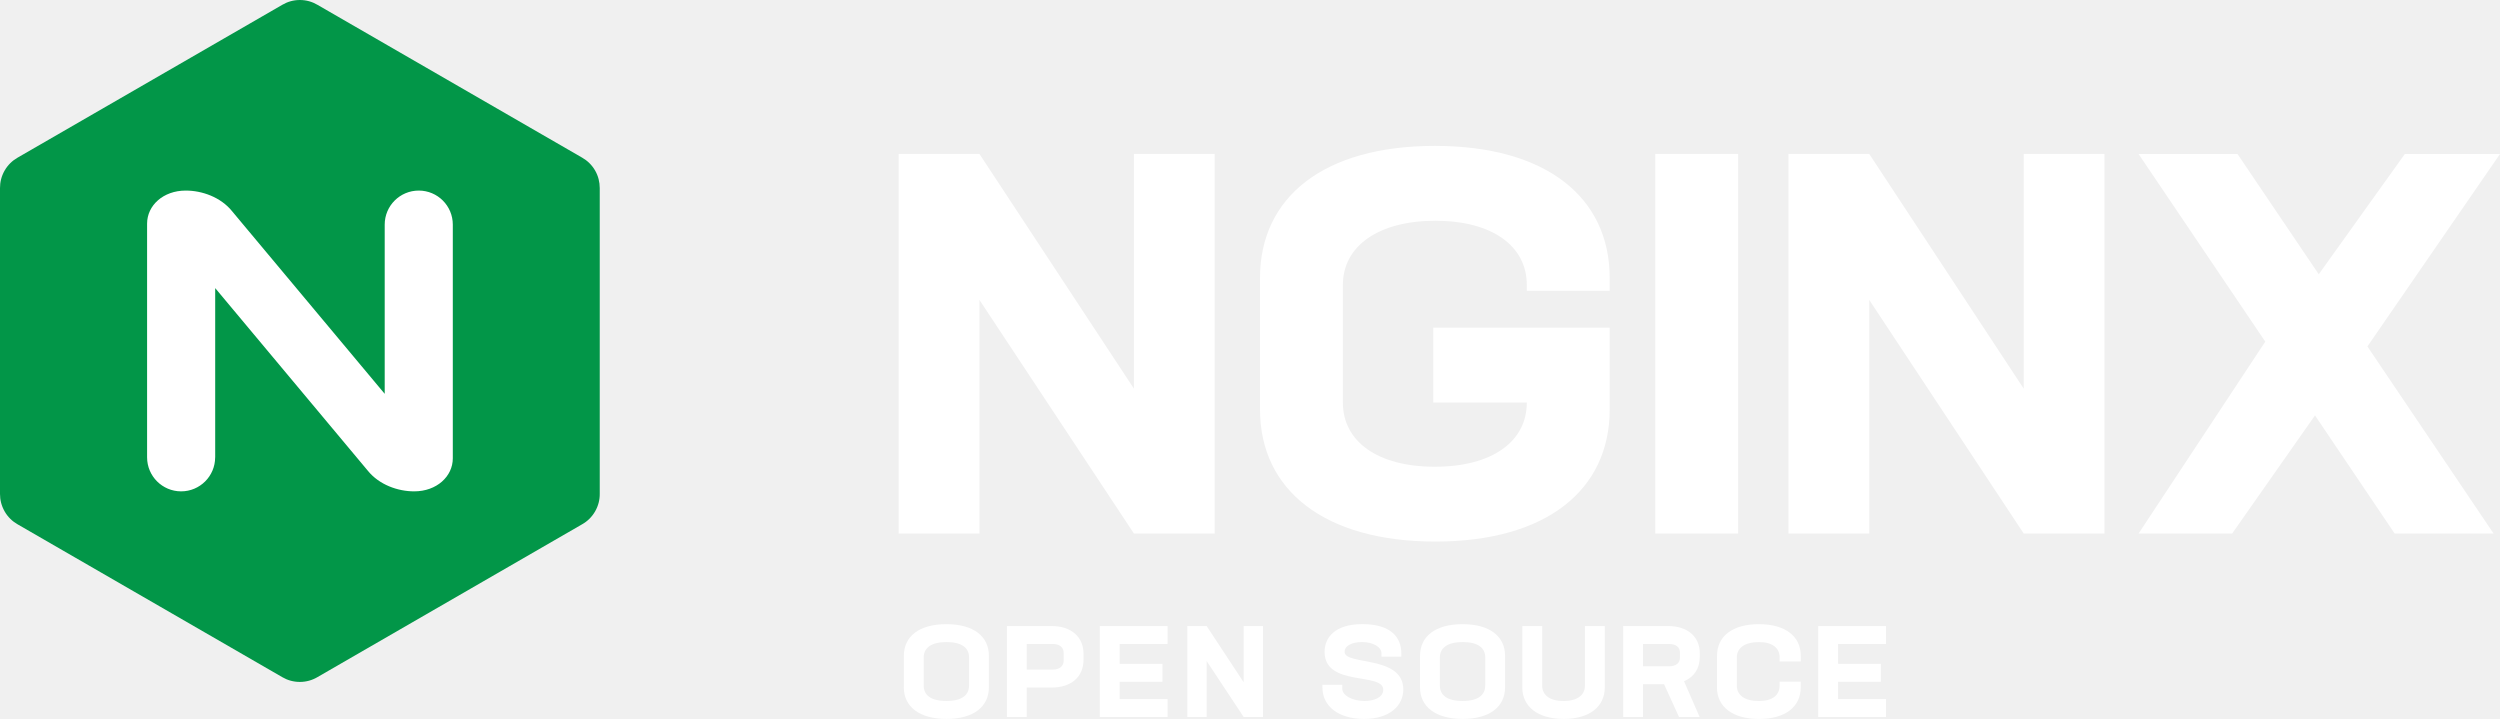
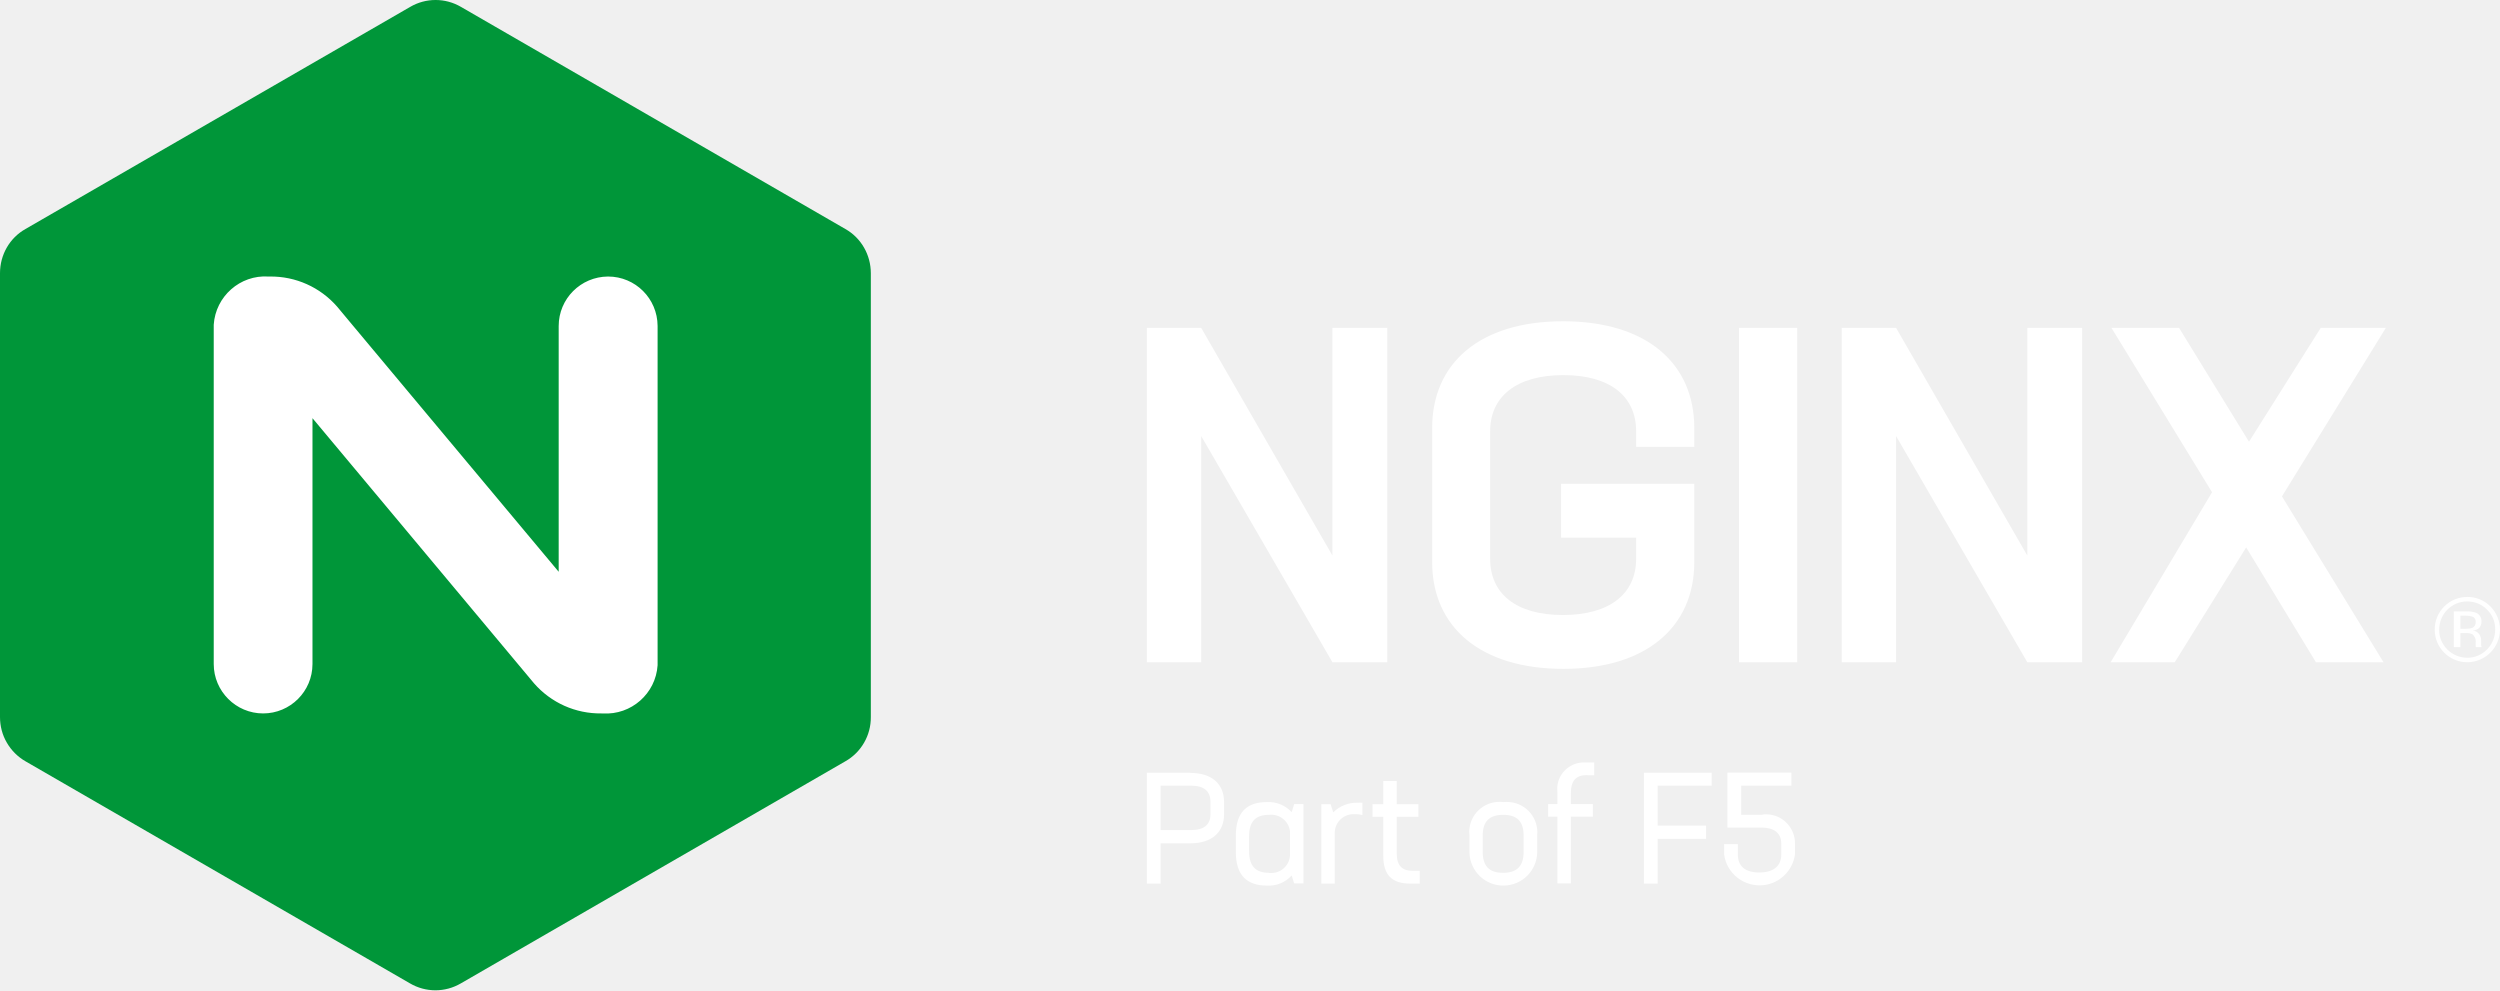
- <svg xmlns="http://www.w3.org/2000/svg" id="art" version="1.1" viewBox="0 0 624.44 179.58">
+ <svg xmlns="http://www.w3.org/2000/svg" id="Art" version="1.1" viewBox="0 0 150.89 59.76">
  <defs>
    <style>
      .st0 {
-         fill: #029648;
+         fill: #009639;
      }

      .st1 {
-         isolation: isolate;
-       }
- 
-       .st2 {
        fill: #fff;
      }
    </style>
  </defs>
-   <g>
-     <g class="st1">
-       <g class="st1">
-         <path class="st2" d="M303.4,38.45v94.82h-20.17l-38.59-58.36v58.36h-20.17V38.45h20.17l38.59,58.63v-58.63h20.17v0Z" />
-       </g>
-       <g class="st1">
-         <path class="st2" d="M381.36,72.64v-1.47c0-9.75-8.68-16.03-22.84-16.03s-23.1,6.28-23.1,16.03v29.38c0,9.75,8.68,16.03,22.97,16.03s22.97-6.28,22.97-16.03h-23.37v-18.7h44.07v20.43c0,20.17-15.89,32.99-43.54,32.99s-43.8-12.82-43.8-32.99v-32.85c0-20.17,15.89-32.99,43.67-32.99s43.67,12.82,43.67,32.99v3.21h-20.7 0Z" />
-       </g>
-       <g class="st1">
-         <path class="st2" d="M413.44,38.45h20.7v94.82h-20.7s0-94.82,0-94.82Z" />
-       </g>
-       <g class="st1">
-         <path class="st2" d="M525.65,38.45v94.82h-20.17l-38.59-58.36v58.36h-20.17V38.45h20.17l38.59,58.63v-58.63h20.17v0Z" />
-       </g>
-       <g class="st1">
-         <path class="st2" d="M591.32,86.53l31.52,46.74h-24.71l-19.9-29.51-20.7,29.51h-23.37l31.65-47.94-31.65-46.87h24.71l20.3,30.05,21.5-30.05h23.77l-33.12,48.08v-.01Z" />
-       </g>
-     </g>
-     <g class="st1">
-       <g class="st1">
-         <path class="st2" d="M225.76,171.67v-7.87c0-4.83,3.81-7.9,10.62-7.9s10.62,3.07,10.62,7.9v7.87c0,4.83-3.81,7.9-10.59,7.9s-10.66-3.07-10.66-7.9l.01-0ZM242.05,171.25v-7.04c0-2.34-1.76-3.84-5.63-3.84s-5.7,1.5-5.7,3.84v7.04c0,2.34,1.76,3.84,5.66,3.84s5.66-1.5,5.66-3.84h.01Z" />
-       </g>
-       <g class="st1">
-         <path class="st2" d="M270.64,163.32v1.47c0,4.26-3.07,6.94-7.94,6.94h-6.24v7.36h-4.96v-22.72h11.17c4.86,0,7.97,2.69,7.97,6.94l-0.0.01ZM265.68,163.09c0-1.38-1.02-2.24-2.66-2.24h-6.56v6.4h6.53c1.63,0,2.69-.86,2.69-2.24v-1.92 0Z" />
-         <path class="st2" d="M279.66,160.85v4.96h10.69v4.48h-10.69v4.32h11.97v4.48h-16.93v-22.72h16.93v4.48h-11.97Z" />
-       </g>
-       <g class="st1">
-         <path class="st2" d="M315.47,156.37v22.72h-4.83l-9.25-13.98v13.98h-4.83v-22.72h4.83l9.25,14.05v-14.05h4.83Z" />
-       </g>
-       <g class="st1">
-         <path class="st2" d="M330.3,171.79v-.74h4.96v.9c0,1.82,2.59,3.14,5.57,3.14,2.14,0,4.67-.77,4.67-2.82,0-4.42-14.65-.64-14.65-9.44,0-3.52,2.5-6.94,9.44-6.94s9.73,3.14,9.73,7.33v.8h-4.96v-.8c0-1.63-2.11-2.85-4.86-2.85-2.4,0-4.35.86-4.35,2.46,0,3.42,14.66.77,14.66,9.38,0,4-3.33,7.36-9.82,7.36s-10.37-3.29-10.37-7.78l-.02 0Z" />
-       </g>
-       <g class="st1">
-         <path class="st2" d="M354.69,171.67v-7.87c0-4.83,3.81-7.9,10.62-7.9s10.62,3.07,10.62,7.9v7.87c0,4.83-3.81,7.9-10.59,7.9s-10.66-3.07-10.66-7.9l.01-0ZM370.98,171.25v-7.04c0-2.34-1.76-3.84-5.63-3.84s-5.7,1.5-5.7,3.84v7.04c0,2.34,1.76,3.84,5.66,3.84s5.66-1.5,5.66-3.84h.01Z" />
-       </g>
-       <g class="st1">
-         <path class="st2" d="M380.24,171.67v-15.29h4.96v14.88c0,2.34,1.89,3.84,5.34,3.84s5.34-1.5,5.34-3.84v-14.88h4.96v15.29c0,4.83-3.81,7.9-10.27,7.9s-10.34-3.07-10.34-7.9l.01-0Z" />
-       </g>
-       <g class="st1">
-         <path class="st2" d="M420.63,170.16l3.9,8.93h-5.15l-3.74-8.19h-5.25v8.19h-4.96v-22.72h11.17c4.86,0,7.97,2.59,7.97,6.85v.83c0,2.91-1.44,5.06-3.94,6.11h-0ZM410.39,166.42h6.53c1.63,0,2.69-.77,2.69-2.14v-1.28c0-1.38-1.02-2.14-2.66-2.14h-6.56v5.57-.01Z" />
-       </g>
-       <g class="st1">
-         <path class="st2" d="M428.87,171.67v-7.87c0-4.83,3.81-7.9,10.46-7.9,6.65,0,10.46,3.07,10.46,7.9v1.41h-5.28v-.99c0-2.34-1.76-3.84-5.15-3.84-3.62,0-5.54,1.5-5.54,3.84v7.04c0,2.34,1.89,3.84,5.5,3.84,3.42,0,5.18-1.5,5.18-3.84v-.99h5.28v1.41c0,4.83-3.81,7.9-10.43,7.9s-10.5-3.07-10.5-7.9l.02-.01Z" />
-       </g>
-       <g class="st1">
-         <path class="st2" d="M459.11,160.85v4.96h10.69v4.48h-10.69v4.32h11.97v4.48h-16.93v-22.72h16.93v4.48h-11.97Z" />
-       </g>
-     </g>
-   </g>
-   <g>
-     <path class="st0" d="M1.16,127.75c.8,1.39,1.93,2.47,3.23,3.21l66.12,38.18h0c1.29.76,2.79,1.19,4.39,1.19s3.11-.44,4.39-1.2l66.12-38.18c1.3-.73,2.43-1.82,3.23-3.21s1.18-2.91,1.16-4.4V46.99h0c0-1.5-.36-3.02-1.16-4.4-.8-1.39-1.93-2.47-3.23-3.21L79.29,1.2h0c-1.29-.76-2.79-1.2-4.39-1.2s-3.1.44-4.39,1.2h0L4.39,39.38c-1.3.74-2.43,1.82-3.23,3.21S-.01,45.5 0,46.99H0v76.35c-.01,1.5.36,3.01,1.16,4.4" />
-     <path class="st2" d="M53.74,114.23c0,4.7-3.81,8.5-8.5,8.5s-8.5-3.81-8.5-8.5h0v-58.37c0-4.52,4-8.26,9.66-8.26,4.05,0,8.73,1.63,11.59,5.18l2.57,3.08,35.53,42.51v-42.27h0c0-4.7,3.81-8.5,8.51-8.5s8.5,3.81,8.5,8.5h0v58.37c0,4.52-4.01,8.26-9.66,8.26-4.05,0-8.73-1.63-11.59-5.18l-38.1-45.59v42.28h-.01l-0-.01Z" />
-   </g>
+   <path class="st1" d="M106.37,49.18h-1.28v-1.76h3.03v-.79h-3.86v3.32h2.08c.74,0,1.17.34,1.17.96v.67c0,.69-.47,1.08-1.33,1.08s-1.29-.39-1.29-1.08v-.63h-.83v.61c.15,1.18,1.24,2.01,2.42,1.86.97-.13,1.73-.89,1.86-1.86v-.64c.01-.96-.76-1.76-1.72-1.77-.08,0-.15,0-.23.01" />
+   <polygon class="st1" points="103.31 47.42 103.31 46.64 99.22 46.64 99.22 53.33 100.05 53.33 100.05 50.63 102.97 50.63 102.97 49.83 100.05 49.83 100.05 47.42 103.31 47.42" />
+   <path class="st1" d="M95.8,46.79h.42v-.77h-.51c-.89-.06-1.66.61-1.72,1.49,0,.11,0,.22.01.33v.69h-.56v.76h.56v4.03h.81v-4.03h1.33v-.76h-1.33v-.63c0-.8.31-1.12,1-1.12" />
+   <path class="st1" d="M85.28,52.56c-.65,0-.98-.3-.98-1.07v-2.19h1.31v-.76h-1.31v-1.4h-.81v1.4h-.65v.76h.65v2.37c0,1.15.54,1.66,1.61,1.66h.59v-.77h-.42Z" />
+   <path class="st1" d="M81.95,48.45c-.55-.02-1.09.19-1.48.58l-.16-.49h-.56v4.79h.81v-3.02c-.02-.63.47-1.15,1.1-1.17.05,0,.11,0,.16,0,.14,0,.27.02.41.05v-.74c-.09,0-.18-.01-.28,0" />
+   <path class="st1" d="M90.72,48.41c-1-.12-1.91.59-2.03,1.59-.02.13-.02.26,0,.4v1.06c.03,1.13.97,2.02,2.1,1.99,1.09-.03,1.96-.9,1.99-1.99v-1.06c.09-1-.64-1.89-1.65-1.99-.13-.01-.27-.01-.4,0ZM91.96,51.41c0,.84-.38,1.27-1.24,1.27s-1.23-.43-1.23-1.27v-.97c0-.84.38-1.26,1.24-1.26s1.23.42,1.23,1.26v.97Z" />
+   <path class="st1" d="M78.11,48.54l-.15.48c-.38-.42-.93-.64-1.5-.61-1.18,0-1.87.59-1.87,2.02v1c0,1.42.69,2.02,1.87,2.02.57.04,1.12-.19,1.5-.61l.15.48h.56v-4.79h-.56ZM76.6,52.68c-.81,0-1.21-.4-1.21-1.31v-.89c0-.91.4-1.3,1.21-1.3.62-.07,1.18.37,1.26.99,0,.05,0,.1,0,.16v1.2c.02.63-.48,1.15-1.11,1.16-.05,0-.1,0-.15,0" />
+   <path class="st1" d="M71.84,46.64h-2.62v6.69h.83v-2.43h1.79c1.3,0,2.04-.67,2.04-1.76v-.73c0-1.1-.74-1.76-2.05-1.76M73.06,49.13c0,.64-.38.97-1.18.97h-1.83v-2.68h1.84c.79,0,1.17.34,1.17.98v.73Z" />
+   <path class="st0" d="M.41,44.82c.27.47.66.86,1.13,1.13l23.2,13.4h0c.95.56,2.13.56,3.08,0l23.2-13.4c.96-.54,1.55-1.57,1.54-2.67v-26.79h0c0-1.1-.58-2.13-1.54-2.67L27.83.42h0c-.95-.56-2.13-.56-3.08,0h0S1.54,13.82,1.54,13.82C.58,14.36,0,15.38,0,16.49H0v26.79c0,.54.14,1.08.41,1.54" />
+   <path class="st1" d="M18.86,40.08c0,1.65-1.34,2.98-2.98,2.98s-2.98-1.34-2.98-2.98h0s0-20.48,0-20.48c.11-1.71,1.59-3.02,3.3-2.91.03,0,.06,0,.08,0,1.56-.02,3.04.64,4.07,1.82l.9,1.08,12.47,14.92v-14.83h0c0-1.65,1.33-2.98,2.98-2.99,1.65,0,2.98,1.33,2.99,2.98h0s0,0,0,0v20.48c-.11,1.71-1.59,3.02-3.31,2.91-.03,0-.06,0-.08,0-1.56.02-3.04-.64-4.07-1.82l-13.37-16v14.83h0Z" />
+   <polygon class="st1" points="144 19.79 140.07 19.79 135.74 26.66 131.52 19.79 127.44 19.79 133.51 29.71 127.39 39.97 131.26 39.97 135.57 33.04 139.78 39.97 143.86 39.97 137.73 29.96 144 19.79" />
+   <polygon class="st1" points="122.36 19.79 122.36 33.53 114.44 19.79 111.16 19.79 111.16 39.97 114.44 39.97 114.44 26.32 122.36 39.97 125.67 39.97 125.67 19.79 122.36 19.79" />
+   <rect class="st1" x="104.96" y="19.79" width="3.51" height="20.18" />
+   <path class="st1" d="M102.26,26.97v-1.14c0-3.9-2.88-6.44-7.92-6.44s-7.9,2.54-7.9,6.44v8.1c0,3.91,2.91,6.44,7.92,6.44s7.9-2.54,7.9-6.44v-4.73h-8.04v3.25h4.53v1.28c0,2.11-1.6,3.39-4.42,3.39s-4.39-1.28-4.39-3.39v-7.7c0-2.11,1.6-3.39,4.42-3.39s4.39,1.28,4.39,3.39v.94h3.51Z" />
+   <polygon class="st1" points="80.42 19.79 80.42 33.53 72.5 19.79 69.22 19.79 69.22 39.97 72.5 39.97 72.5 26.32 80.42 39.97 83.73 39.97 83.73 19.79 80.42 19.79" />
+   <path class="st1" d="M148.12,39.06h.38v-.85h.3c.14-.01.29.01.42.07.15.12.23.31.2.49v.24s.01.02.01.03c0,.01,0,.01,0,.02h.35v-.02s-.03-.07-.03-.11c0-.06,0-.11,0-.16v-.16c0-.12-.05-.24-.12-.34-.09-.12-.23-.2-.38-.21.11-.01.22-.05.31-.1.14-.09.22-.26.21-.43.02-.24-.11-.46-.33-.55-.19-.06-.39-.09-.59-.08h-.75v2.16ZM149.2,37.9c-.12.04-.24.05-.36.05h-.34v-.79h.32c.16,0,.31.02.46.08.1.07.16.19.14.32.01.15-.08.29-.22.34M150.31,36.6c-.37-.37-.87-.58-1.4-.57-1.09,0-1.97.89-1.96,1.98,0,1.08.88,1.96,1.96,1.96,1.09,0,1.97-.88,1.98-1.97,0-.52-.21-1.03-.58-1.4M150.11,36.8c.33.31.5.75.49,1.2,0,.93-.75,1.7-1.68,1.7-.45,0-.89-.18-1.21-.5-.32-.32-.5-.75-.49-1.2,0-.94.75-1.7,1.69-1.7.45,0,.89.17,1.2.5" />
</svg>
